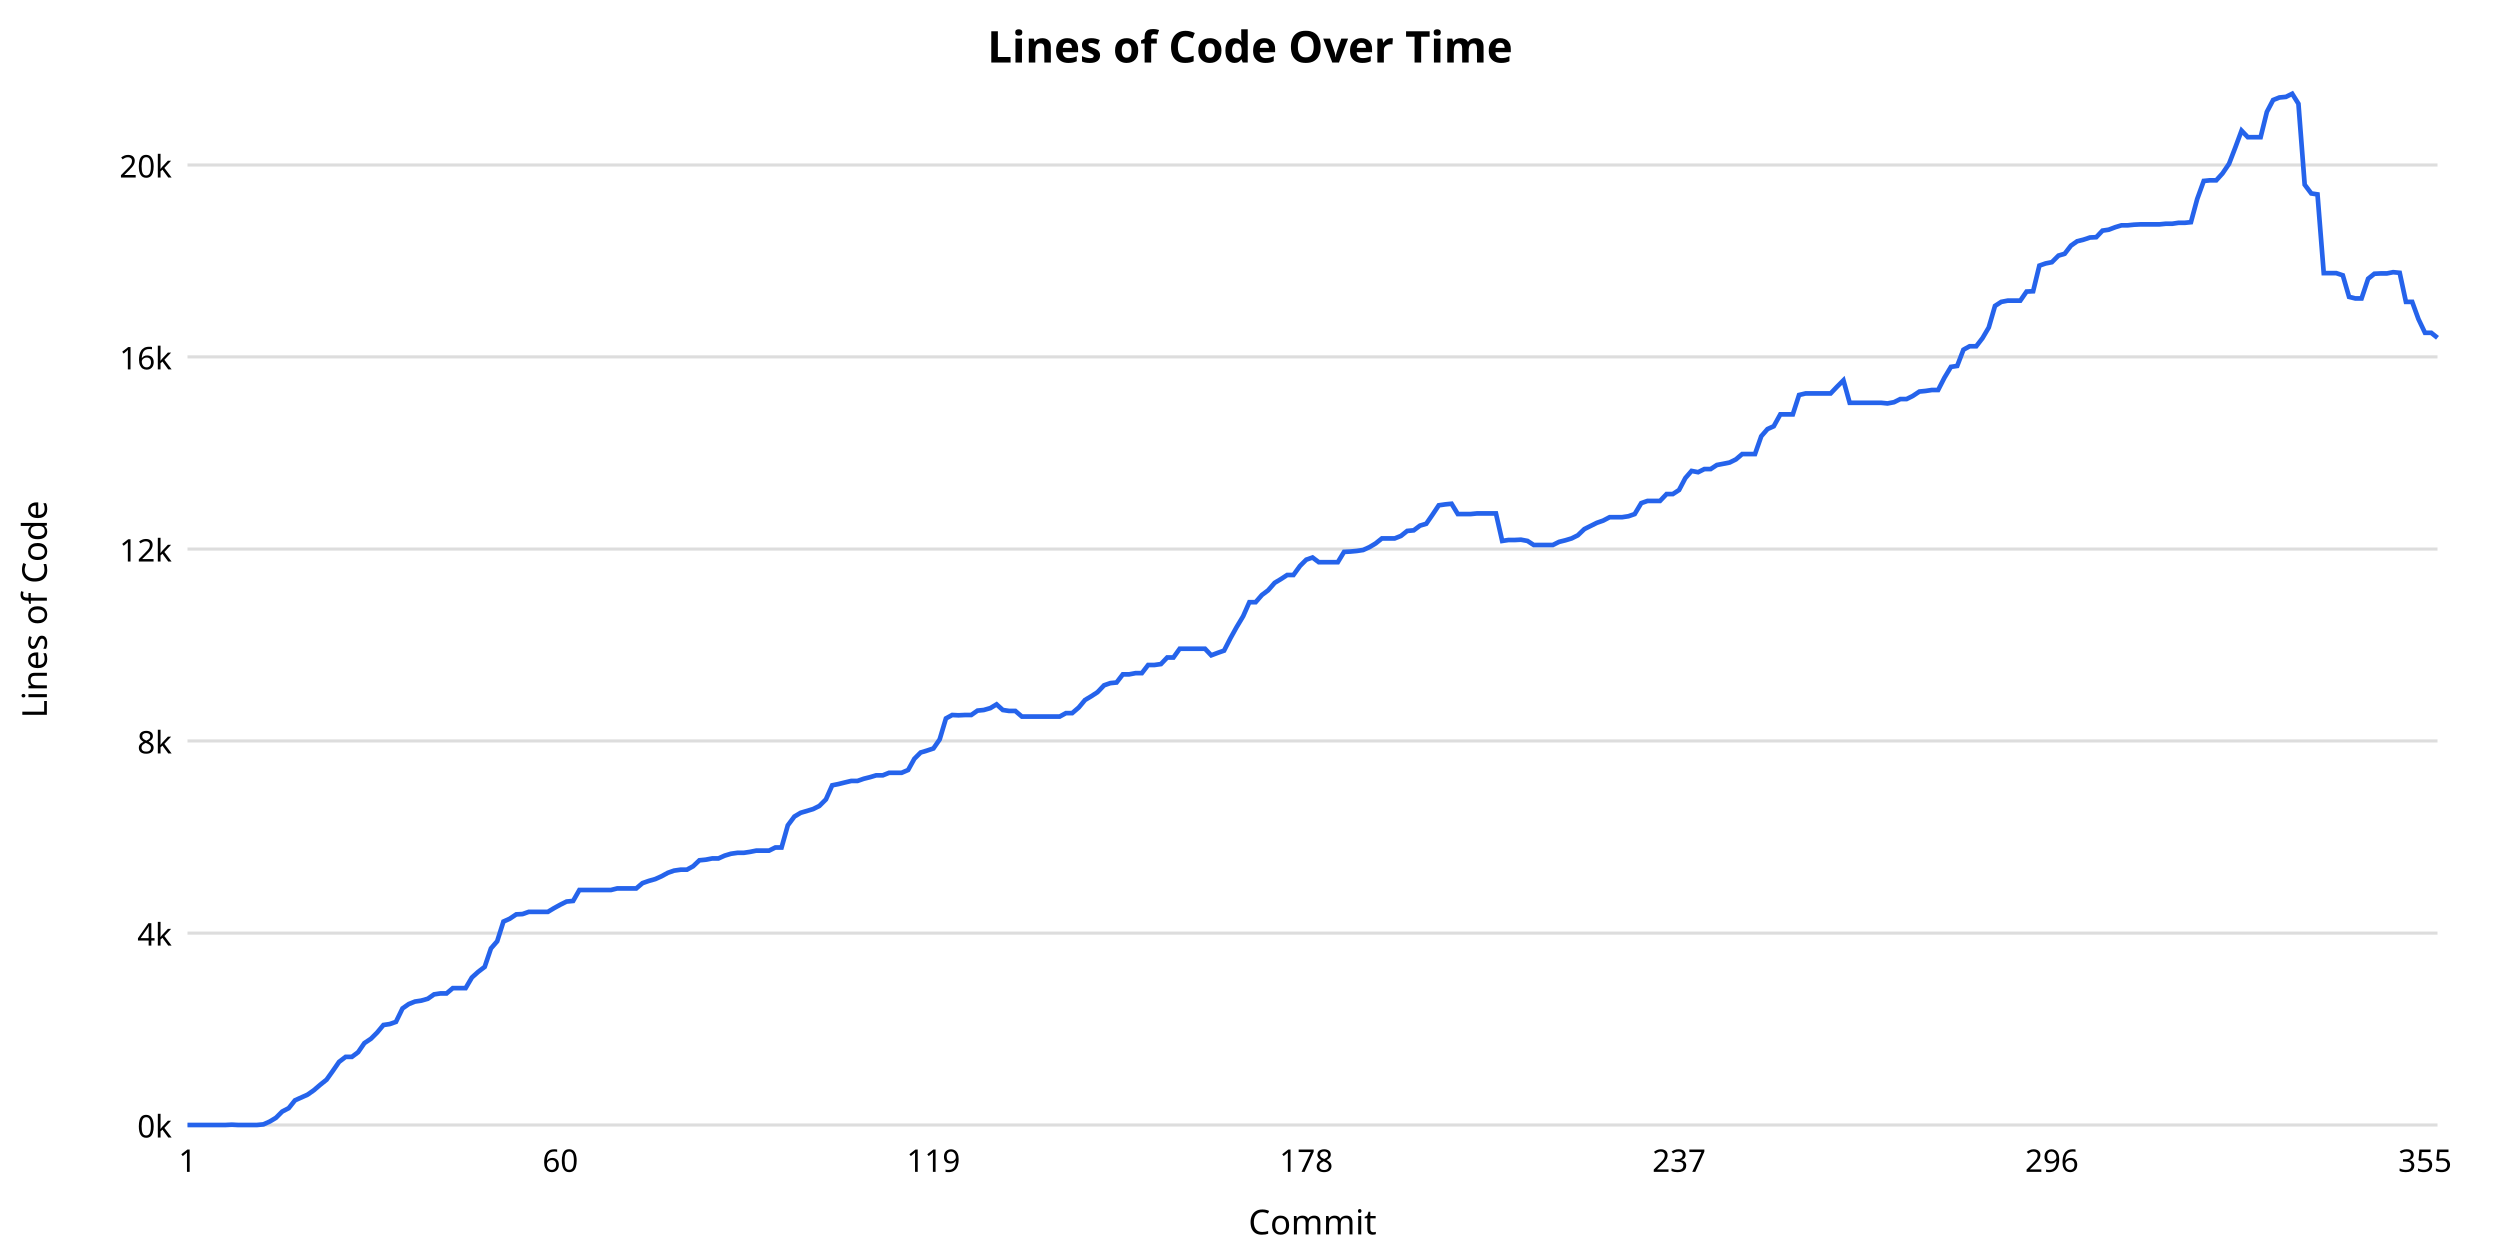
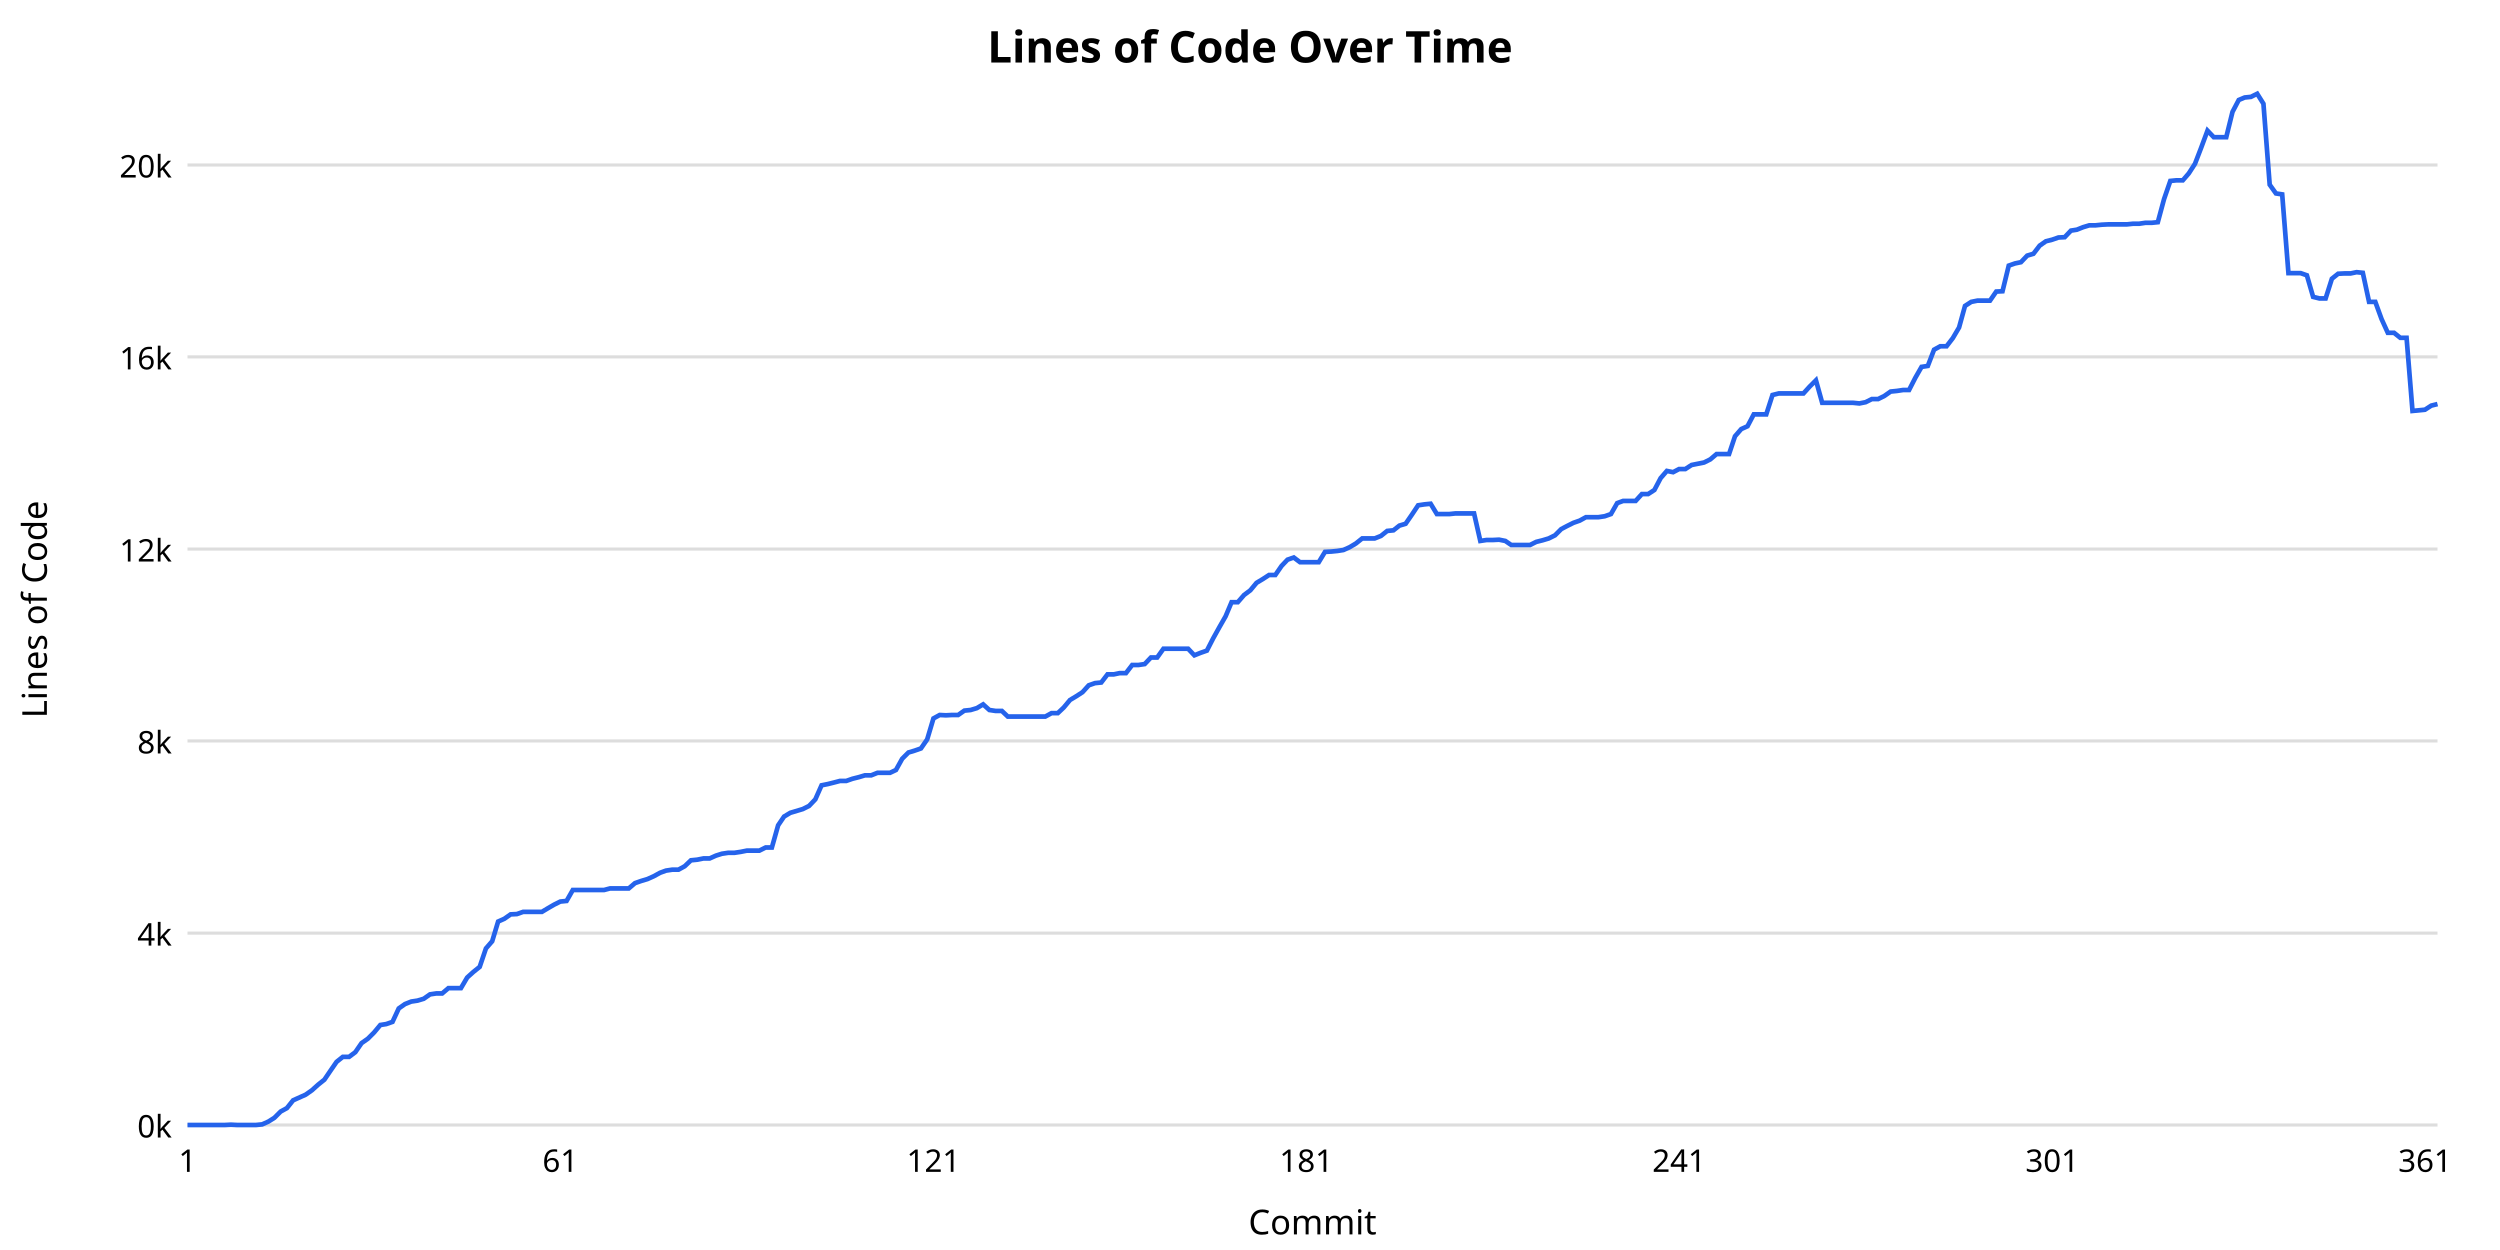
<svg xmlns="http://www.w3.org/2000/svg" width="800" height="400" style="background:#fff">
  <text x="400" y="20" font-family="sans-serif" font-size="14" text-anchor="middle" font-weight="bold">Lines of Code Over Time</text>
  <text x="420" y="395" font-family="sans-serif" font-size="11" text-anchor="middle">Commit</text>
  <text x="15" y="195" font-family="sans-serif" font-size="11" text-anchor="middle" transform="rotate(-90,15,195)">Lines of Code</text>
  <line x1="60" y1="360.0" x2="780" y2="360.0" stroke="#ddd" />
  <text x="55" y="364.0" font-family="sans-serif" font-size="10" text-anchor="end">0k</text>
  <line x1="60" y1="298.6" x2="780" y2="298.6" stroke="#ddd" />
  <text x="55" y="302.6" font-family="sans-serif" font-size="10" text-anchor="end">4k</text>
  <line x1="60" y1="237.1" x2="780" y2="237.1" stroke="#ddd" />
  <text x="55" y="241.1" font-family="sans-serif" font-size="10" text-anchor="end">8k</text>
  <line x1="60" y1="175.7" x2="780" y2="175.7" stroke="#ddd" />
  <text x="55" y="179.7" font-family="sans-serif" font-size="10" text-anchor="end">12k</text>
  <line x1="60" y1="114.2" x2="780" y2="114.2" stroke="#ddd" />
  <text x="55" y="118.2" font-family="sans-serif" font-size="10" text-anchor="end">16k</text>
  <line x1="60" y1="52.8" x2="780" y2="52.8" stroke="#ddd" />
  <text x="55" y="56.8" font-family="sans-serif" font-size="10" text-anchor="end">20k</text>
  <text x="60.0" y="375" font-family="sans-serif" font-size="10" text-anchor="middle">1</text>
-   <text x="179.3" y="375" font-family="sans-serif" font-size="10" text-anchor="middle">60</text>
-   <text x="298.7" y="375" font-family="sans-serif" font-size="10" text-anchor="middle">119</text>
-   <text x="418.0" y="375" font-family="sans-serif" font-size="10" text-anchor="middle">178</text>
-   <text x="537.3" y="375" font-family="sans-serif" font-size="10" text-anchor="middle">237</text>
-   <text x="656.6" y="375" font-family="sans-serif" font-size="10" text-anchor="middle">296</text>
-   <text x="776.0" y="375" font-family="sans-serif" font-size="10" text-anchor="middle">355</text>
-   <polyline fill="none" stroke="#2563eb" stroke-width="1.5" points="60.0,360.0 62.0,360.0 64.0,360.0 66.1,360.0 68.1,360.0 70.1,360.0 72.1,360.0 74.2,359.9 76.2,360.0 78.2,360.0 80.2,360.0 82.2,360.0 84.3,359.8 86.3,358.9 88.3,357.7 90.3,355.7 92.4,354.6 94.4,352.1 96.4,351.2 98.4,350.3 100.4,348.9 102.5,347.1 104.5,345.5 106.5,342.7 108.5,339.8 110.6,338.2 112.6,338.2 114.6,336.7 116.6,333.8 118.7,332.4 120.7,330.4 122.7,328.0 124.7,327.7 126.7,327.0 128.8,322.7 130.8,321.3 132.8,320.5 134.8,320.2 136.9,319.6 138.9,318.2 140.9,317.9 142.9,317.9 144.9,316.2 147.0,316.2 149.0,316.2 151.0,312.8 153.0,311.0 155.1,309.4 157.1,303.5 159.1,301.2 161.1,294.9 163.1,294.0 165.2,292.6 167.2,292.5 169.2,291.8 171.2,291.8 173.3,291.8 175.3,291.8 177.3,290.6 179.3,289.5 181.3,288.5 183.4,288.3 185.4,284.8 187.4,284.8 189.4,284.8 191.5,284.8 193.5,284.8 195.5,284.8 197.5,284.3 199.6,284.3 201.6,284.3 203.6,284.3 205.6,282.6 207.6,281.9 209.7,281.3 211.7,280.4 213.7,279.3 215.7,278.6 217.8,278.3 219.8,278.3 221.8,277.2 223.8,275.3 225.8,275.1 227.9,274.7 229.9,274.7 231.9,273.8 233.9,273.2 236.0,272.9 238.0,272.9 240.0,272.6 242.0,272.2 244.0,272.2 246.1,272.2 248.1,271.2 250.1,271.2 252.1,264.1 254.2,261.3 256.2,260.1 258.2,259.5 260.2,258.9 262.2,257.9 264.3,255.8 266.3,251.3 268.3,250.9 270.3,250.4 272.4,249.9 274.4,249.9 276.4,249.2 278.4,248.7 280.4,248.1 282.5,248.1 284.5,247.3 286.5,247.3 288.5,247.3 290.6,246.4 292.6,242.8 294.6,240.8 296.6,240.2 298.7,239.5 300.7,236.6 302.7,229.9 304.7,228.8 306.7,228.9 308.8,228.8 310.8,228.8 312.8,227.4 314.8,227.2 316.9,226.6 318.9,225.4 320.9,227.2 322.9,227.5 324.9,227.5 327.0,229.3 329.0,229.3 331.0,229.3 333.0,229.3 335.1,229.3 337.1,229.3 339.1,229.3 341.1,228.2 343.1,228.2 345.2,226.4 347.2,224.0 349.2,222.8 351.2,221.5 353.3,219.3 355.3,218.6 357.3,218.4 359.3,215.8 361.3,215.8 363.4,215.4 365.4,215.4 367.4,212.8 369.4,212.8 371.5,212.5 373.5,210.4 375.5,210.4 377.5,207.6 379.6,207.6 381.6,207.6 383.6,207.6 385.6,207.6 387.6,209.7 389.7,208.9 391.7,208.2 393.7,204.3 395.7,200.7 397.8,197.2 399.8,192.7 401.8,192.7 403.8,190.4 405.8,188.9 407.9,186.5 409.9,185.3 411.9,184.0 413.9,184.0 416.0,181.1 418.0,179.1 420.0,178.4 422.0,179.9 424.0,179.9 426.1,179.9 428.1,179.9 430.1,176.6 432.1,176.5 434.2,176.3 436.2,176.0 438.2,175.1 440.2,173.9 442.2,172.3 444.3,172.3 446.3,172.3 448.3,171.5 450.3,169.9 452.4,169.7 454.4,168.2 456.4,167.6 458.4,164.7 460.4,161.7 462.5,161.4 464.5,161.2 466.5,164.5 468.5,164.5 470.6,164.5 472.6,164.3 474.6,164.3 476.6,164.3 478.7,164.3 480.7,173.1 482.7,172.8 484.7,172.8 486.7,172.7 488.8,173.1 490.8,174.4 492.8,174.4 494.8,174.4 496.9,174.4 498.9,173.4 500.9,172.9 502.9,172.3 504.9,171.3 507.0,169.3 509.0,168.3 511.0,167.3 513.0,166.6 515.1,165.5 517.1,165.5 519.1,165.5 521.1,165.2 523.1,164.5 525.2,161.0 527.2,160.3 529.2,160.3 531.2,160.3 533.3,158.1 535.3,158.1 537.3,156.8 539.3,153.0 541.3,150.7 543.4,151.1 545.4,150.1 547.4,150.1 549.4,148.8 551.5,148.4 553.5,148.0 555.5,147.0 557.5,145.3 559.6,145.3 561.6,145.3 563.6,139.6 565.6,137.3 567.6,136.4 569.7,132.6 571.7,132.6 573.7,132.6 575.7,126.4 577.8,125.9 579.8,125.9 581.8,125.9 583.8,125.9 585.8,125.9 587.9,123.7 589.9,121.7 591.9,128.9 593.9,128.9 596.0,128.9 598.0,128.9 600.0,128.9 602.0,128.9 604.0,129.1 606.1,128.7 608.1,127.7 610.1,127.7 612.1,126.7 614.2,125.3 616.2,125.1 618.2,124.8 620.2,124.8 622.2,120.9 624.3,117.4 626.3,117.1 628.3,111.9 630.3,110.8 632.4,110.8 634.4,108.2 636.4,104.8 638.4,97.9 640.4,96.6 642.5,96.2 644.5,96.2 646.5,96.2 648.5,93.3 650.6,93.2 652.6,85.0 654.6,84.3 656.6,83.9 658.7,81.8 660.7,81.2 662.7,78.6 664.7,77.2 666.7,76.7 668.8,76.0 670.8,75.9 672.8,73.8 674.8,73.5 676.9,72.7 678.9,72.1 680.9,72.1 682.9,71.9 684.9,71.8 687.0,71.8 689.0,71.8 691.0,71.8 693.0,71.6 695.1,71.6 697.1,71.3 699.1,71.3 701.1,71.1 703.1,63.7 705.2,57.9 707.2,57.7 709.2,57.7 711.2,55.5 713.3,52.4 715.3,47.2 717.3,41.8 719.3,43.9 721.3,43.9 723.4,43.9 725.4,35.8 727.4,32.0 729.4,31.2 731.5,31.0 733.5,30.0 735.5,33.2 737.5,59.1 739.6,61.9 741.6,62.2 743.6,87.4 745.6,87.4 747.6,87.4 749.7,88.1 751.7,95.0 753.7,95.5 755.7,95.5 757.8,89.2 759.8,87.6 761.8,87.5 763.8,87.5 765.8,87.1 767.9,87.3 769.9,96.6 771.9,96.6 773.9,102.1 776.0,106.5 778.0,106.5 780.0,108.1 " />
+   <text x="179.3" y="375" font-family="sans-serif" font-size="10" text-anchor="middle">61</text>
+   <text x="298.7" y="375" font-family="sans-serif" font-size="10" text-anchor="middle">121</text>
+   <text x="418.0" y="375" font-family="sans-serif" font-size="10" text-anchor="middle">181</text>
+   <text x="537.3" y="375" font-family="sans-serif" font-size="10" text-anchor="middle">241</text>
+   <text x="656.7" y="375" font-family="sans-serif" font-size="10" text-anchor="middle">301</text>
+   <text x="776.0" y="375" font-family="sans-serif" font-size="10" text-anchor="middle">361</text>
+   <polyline fill="none" stroke="#2563eb" stroke-width="1.5" points="60.0,360.0 62.0,360.0 64.0,360.0 66.0,360.0 68.0,360.0 69.9,360.0 71.9,360.0 73.9,359.9 75.9,360.0 77.9,360.0 79.9,360.0 81.9,360.0 83.9,359.8 85.9,358.9 87.8,357.7 89.8,355.7 91.8,354.6 93.8,352.1 95.8,351.2 97.8,350.3 99.8,348.9 101.8,347.1 103.8,345.5 105.7,342.7 107.7,339.8 109.7,338.2 111.7,338.2 113.7,336.7 115.7,333.8 117.7,332.4 119.7,330.4 121.7,328.0 123.6,327.7 125.6,327.0 127.6,322.7 129.6,321.3 131.6,320.5 133.6,320.2 135.6,319.6 137.6,318.2 139.6,317.9 141.5,317.9 143.5,316.2 145.5,316.2 147.5,316.2 149.5,312.8 151.5,311.0 153.5,309.4 155.5,303.5 157.5,301.2 159.4,294.9 161.4,294.0 163.4,292.6 165.4,292.5 167.4,291.8 169.4,291.8 171.4,291.8 173.4,291.8 175.4,290.6 177.3,289.5 179.3,288.5 181.3,288.3 183.3,284.8 185.3,284.8 187.3,284.8 189.3,284.8 191.3,284.8 193.3,284.8 195.2,284.3 197.2,284.3 199.2,284.3 201.2,284.3 203.2,282.6 205.2,281.9 207.2,281.3 209.2,280.4 211.2,279.3 213.1,278.6 215.1,278.3 217.1,278.3 219.1,277.2 221.1,275.3 223.1,275.1 225.1,274.7 227.1,274.7 229.1,273.8 231.0,273.2 233.0,272.9 235.0,272.9 237.0,272.6 239.0,272.2 241.0,272.2 243.0,272.2 245.0,271.2 247.0,271.2 249.0,264.1 250.9,261.3 252.9,260.1 254.9,259.5 256.9,258.9 258.9,257.9 260.9,255.8 262.9,251.3 264.9,250.9 266.9,250.4 268.8,249.9 270.8,249.9 272.8,249.2 274.8,248.7 276.8,248.1 278.8,248.1 280.8,247.3 282.8,247.3 284.8,247.3 286.7,246.4 288.7,242.8 290.7,240.8 292.7,240.2 294.7,239.5 296.7,236.6 298.7,229.9 300.7,228.8 302.7,228.9 304.6,228.8 306.6,228.8 308.6,227.4 310.6,227.2 312.6,226.6 314.6,225.4 316.6,227.2 318.6,227.5 320.6,227.5 322.5,229.3 324.5,229.3 326.5,229.3 328.5,229.3 330.5,229.3 332.5,229.3 334.5,229.3 336.5,228.2 338.5,228.2 340.4,226.4 342.4,224.0 344.4,222.8 346.4,221.5 348.4,219.3 350.4,218.6 352.4,218.4 354.4,215.8 356.4,215.8 358.3,215.4 360.3,215.4 362.3,212.8 364.3,212.8 366.3,212.5 368.3,210.4 370.3,210.4 372.3,207.6 374.3,207.6 376.2,207.6 378.2,207.6 380.2,207.6 382.2,209.7 384.2,208.9 386.2,208.2 388.2,204.3 390.2,200.7 392.2,197.2 394.1,192.7 396.1,192.7 398.1,190.4 400.1,188.9 402.1,186.5 404.1,185.3 406.1,184.0 408.1,184.0 410.1,181.1 412.0,179.1 414.0,178.4 416.0,179.9 418.0,179.9 420.0,179.9 422.0,179.9 424.0,176.6 426.0,176.5 428.0,176.3 429.9,176.0 431.9,175.1 433.9,173.9 435.9,172.3 437.9,172.3 439.9,172.3 441.9,171.5 443.9,169.9 445.9,169.7 447.8,168.2 449.8,167.6 451.8,164.7 453.8,161.7 455.8,161.4 457.8,161.2 459.8,164.5 461.8,164.5 463.8,164.5 465.7,164.3 467.7,164.3 469.7,164.3 471.7,164.3 473.7,173.1 475.7,172.8 477.7,172.8 479.7,172.7 481.7,173.1 483.6,174.4 485.6,174.4 487.6,174.4 489.6,174.4 491.6,173.4 493.6,172.9 495.6,172.3 497.6,171.3 499.6,169.3 501.5,168.3 503.5,167.3 505.5,166.6 507.5,165.5 509.5,165.5 511.5,165.5 513.5,165.2 515.5,164.5 517.5,161.0 519.4,160.3 521.4,160.3 523.4,160.3 525.4,158.1 527.4,158.1 529.4,156.8 531.4,153.0 533.4,150.7 535.4,151.1 537.3,150.1 539.3,150.1 541.3,148.8 543.3,148.4 545.3,148.0 547.3,147.0 549.3,145.3 551.3,145.3 553.3,145.3 555.2,139.6 557.2,137.3 559.2,136.4 561.2,132.6 563.2,132.6 565.2,132.6 567.2,126.4 569.2,125.9 571.2,125.9 573.1,125.9 575.1,125.9 577.1,125.9 579.1,123.7 581.1,121.7 583.1,128.9 585.1,128.9 587.1,128.9 589.1,128.9 591.0,128.9 593.0,128.9 595.0,129.1 597.0,128.7 599.0,127.7 601.0,127.7 603.0,126.7 605.0,125.3 607.0,125.1 609.0,124.8 610.9,124.8 612.9,120.9 614.9,117.4 616.9,117.1 618.9,111.9 620.9,110.8 622.9,110.8 624.9,108.2 626.9,104.8 628.8,97.9 630.8,96.6 632.8,96.2 634.8,96.2 636.8,96.2 638.8,93.3 640.8,93.2 642.8,85.0 644.8,84.3 646.7,83.9 648.7,81.8 650.7,81.2 652.7,78.6 654.7,77.2 656.7,76.7 658.7,76.0 660.7,75.9 662.7,73.8 664.6,73.5 666.6,72.7 668.6,72.1 670.6,72.1 672.6,71.9 674.6,71.8 676.6,71.8 678.6,71.8 680.6,71.8 682.5,71.6 684.5,71.6 686.5,71.3 688.5,71.3 690.5,71.1 692.5,63.7 694.5,57.9 696.5,57.7 698.5,57.7 700.4,55.5 702.4,52.4 704.4,47.2 706.4,41.8 708.4,43.9 710.4,43.9 712.4,43.9 714.4,35.8 716.4,32.0 718.3,31.2 720.3,31.0 722.3,30.0 724.3,33.2 726.3,59.1 728.3,61.9 730.3,62.2 732.3,87.4 734.3,87.4 736.2,87.4 738.2,88.1 740.2,95.0 742.2,95.5 744.2,95.5 746.2,89.2 748.2,87.6 750.2,87.5 752.2,87.5 754.1,87.1 756.1,87.3 758.1,96.6 760.1,96.6 762.1,102.1 764.1,106.5 766.1,106.5 768.1,108.1 770.1,108.1 772.0,131.5 774.0,131.3 776.0,131.1 778.0,129.8 780.0,129.3 " />
</svg>
